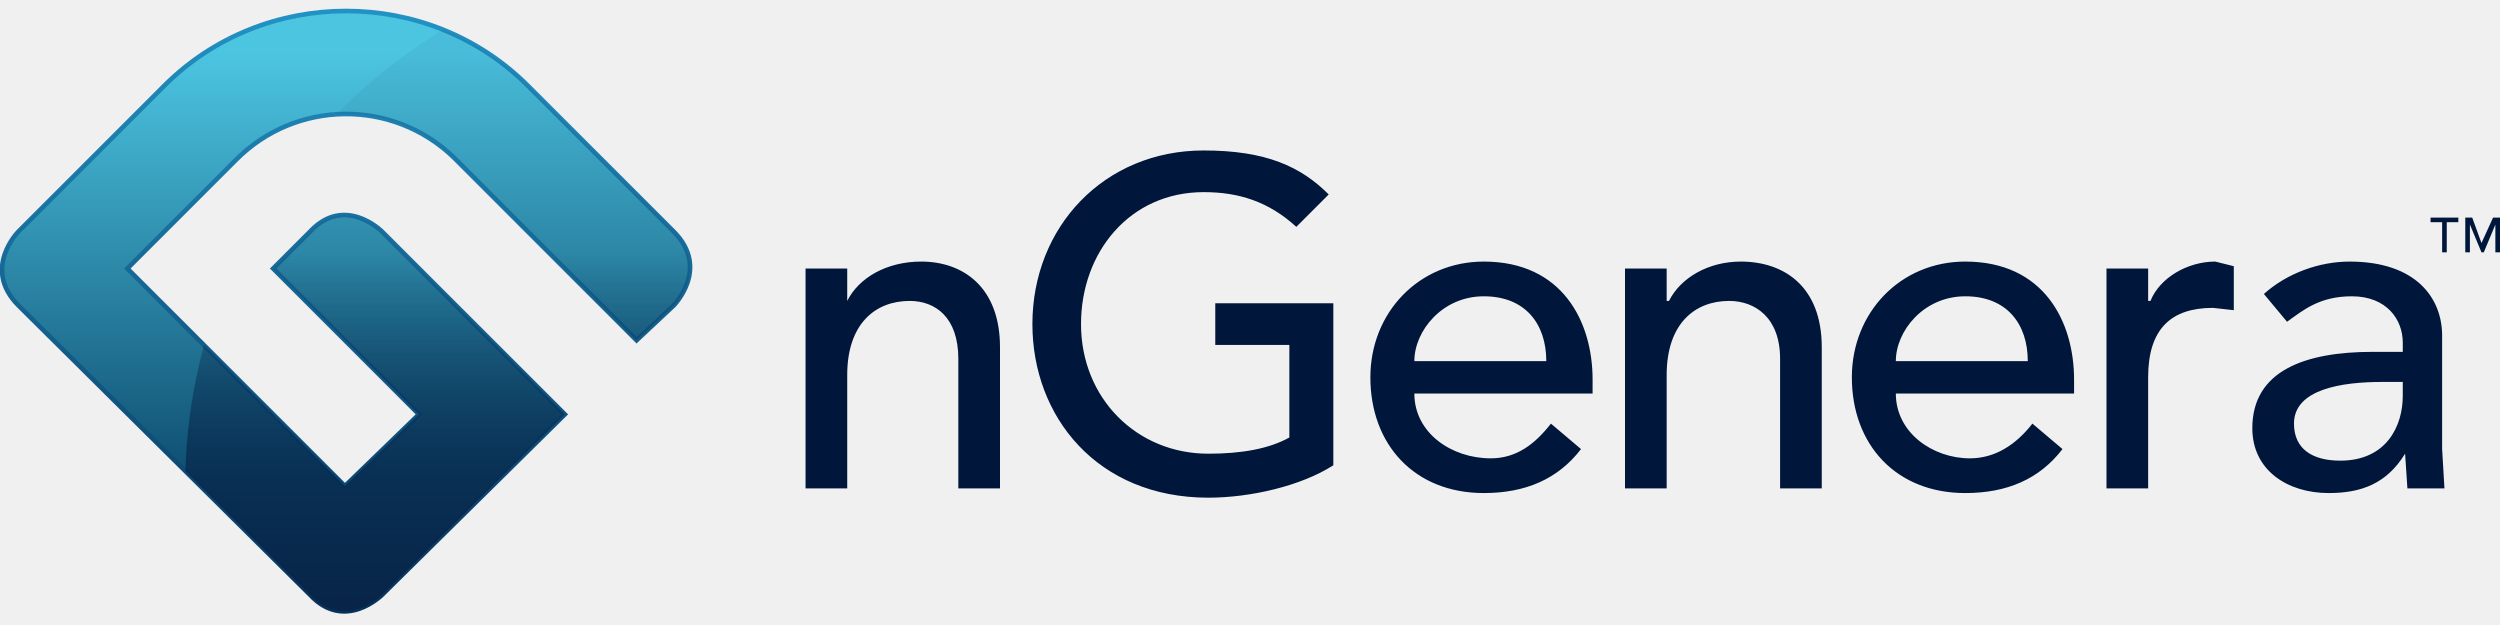
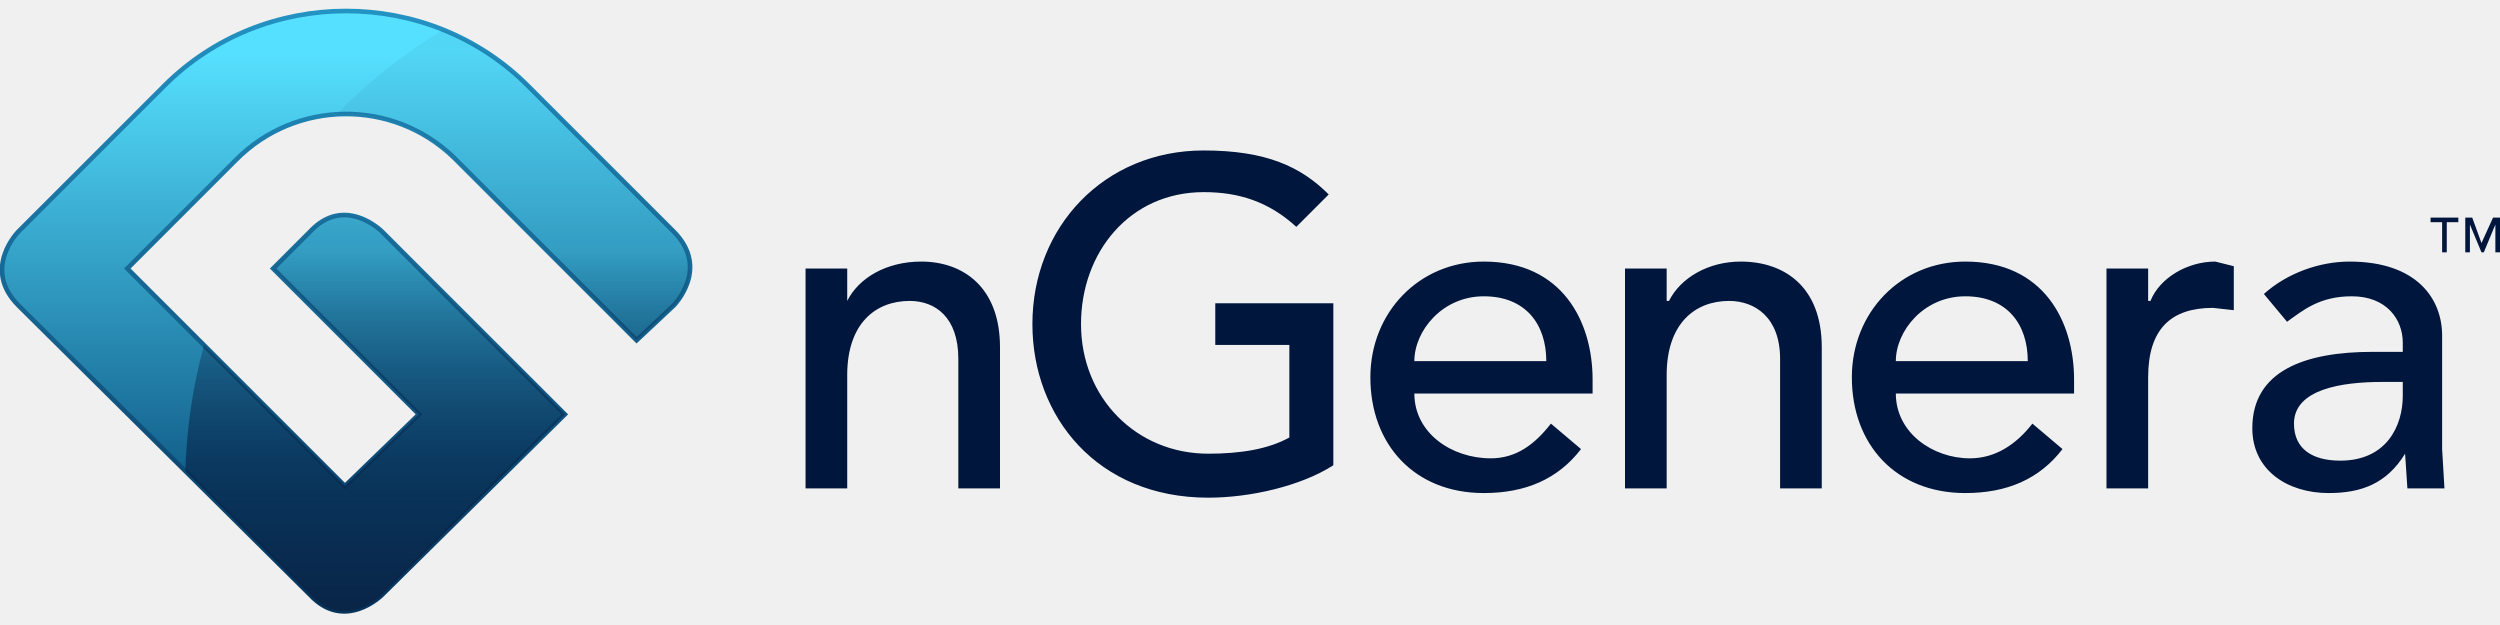
- <svg xmlns="http://www.w3.org/2000/svg" width="540" height="135" viewBox="0 0 1080 270">
+ <svg xmlns="http://www.w3.org/2000/svg" width="100%" viewBox="0 0 1080 270">
+   <style>
+     #wordmark {
+       fill: #00163c;
+     }
+     #symbol {
+       stroke: url(#symbol-stroke);
+     }
+     @media (prefers-color-scheme: dark) {
+       #symbol {
+         stroke: #06335c;
+       }
+       #wordmark {
+         fill: #fff;
+       }
+     }
+   </style>
  <defs>
-     <path id="a" d="M291 100c16 16 0 32 0 32l-16 15-79-79a67 67 0 0 0-94 1l-47 47 94 94 32-31-63-63 16-16c15-16 31 0 31 0l79 79-79 78s-16 16-31 0L8 132c-16-16 0-32 0-32l63-63c43-43 114-43 157 0l63 63z" />
-     <linearGradient id="b" x1="28%" x2="28%" y1="7%" y2="77%">
-       <stop offset="0%" stop-color="#4cc5e1" />
-       <stop offset="100%" stop-color="#0f4f72" />
+     <path id="symbol-shape" d="M291 100c16 16 0 32 0 32l-16 15-79-79a67 67 0 0 0-94 1l-47 47 94 94 32-31-63-63 16-16c15-16 31 0 31 0l79 79-79 78s-16 16-31 0L8 132c-16-16 0-32 0-32l63-63c43-43 114-43 157 0l63 63z" />
+     <linearGradient id="symbol-fill" x1="28%" x2="28%" y1="7%" y2="77%">
+       <stop offset="0%" stop-color="#56e0ff" />
+       <stop offset="100%" stop-color="#12608c" />
    </linearGradient>
-     <linearGradient id="c" x1="49%" x2="49%" y1="0" y2="100%">
-       <stop offset="0%" stop-color="#2292c4" />
-       <stop offset="100%" stop-color="#06325c" />
+     <linearGradient id="symbol-stroke" x1="49%" x2="49%" y1="0" y2="100%">
+       <stop offset="0%" stop-color="#2393c3" />
+       <stop offset="100%" stop-color="#06335c" />
    </linearGradient>
-     <linearGradient id="d" x1="14%" x2="14%" y1="28%" y2="61%">
-       <stop offset="0%" stop-color="#00173b" stop-opacity=".05" />
-       <stop offset="100%" stop-color="#082549" />
+     <linearGradient id="symbol-gloss" x1="14%" x2="14%" y1="28%" y2="61%">
+       <stop offset="0%" stop-color="#00163b" stop-opacity=".05" />
+       <stop offset="100%" stop-color="#092649" />
    </linearGradient>
  </defs>
-   <path fill="#00173B" d="M1055 96h-5v-2h12v2h-5v13h-2V96m10-2h3l4 11 5-11h3v15h-2V97l-5 12h-1l-5-12v12h-2V94M348 211h18v-49c0-22 12-32 27-32 11 0 21 7 21 25v56h18v-61c0-26-16-37-34-37-15 0-27 7-32 17v-14h-18v95m177-80v18h32v40c-9 5-21 7-35 7-31 0-55-24-55-56 0-31 21-57 53-57 15 0 28 4 40 15l14-14c-12-12-27-19-54-19-43 0-74 33-74 75 0 40 28 75 76 75 18 0 40-5 54-14v-70h-51m163 39v-6c0-25-13-51-47-51-28 0-49 22-49 50 0 29 19 50 49 50 18 0 32-6 42-19l-13-11c-7 9-15 15-26 15-17 0-33-11-33-28h77zm-77-14c0-13 12-28 30-28s27 12 27 28h-57zm91 55h18v-49c0-22 12-32 27-32 11 0 22 7 22 25v56h18v-61c0-26-16-37-35-37-14 0-26 7-31 17h-1v-14h-18v95m194-41v-6c0-25-13-51-47-51-28 0-49 22-49 50 0 29 19 50 49 50 18 0 32-6 42-19l-13-11c-7 9-16 15-27 15-16 0-32-11-32-28h77zm-77-14c0-13 12-28 30-28s27 12 27 28h-57zm91 55h18v-48c0-21 10-30 28-30l9 1v-19l-8-2c-12 0-24 7-28 17h-1v-14h-18v95m78-72c7-5 14-11 28-11 15 0 22 10 22 20v4h-13c-29 0-52 8-52 33 0 18 15 28 33 28 14 0 25-4 33-17l1 15h16l-1-17v-49c0-16-11-32-40-32-13 0-27 5-37 14l10 12zm50 26v6c0 13-7 28-27 28-12 0-20-5-20-16 0-15 21-18 38-18h9z" />
-   <mask id="e" fill="#fff">
-     <use href="#a" />
+   <path id="wordmark" d="M1055 96h-5v-2h12v2h-5v13h-2V96m10-2h3l4 11 5-11h3v15h-2V97l-5 12h-1l-5-12v12h-2V94M348 211h18v-49c0-22 12-32 27-32 11 0 21 7 21 25v56h18v-61c0-26-16-37-34-37-15 0-27 7-32 17v-14h-18v95m177-80v18h32v40c-9 5-21 7-35 7-31 0-55-24-55-56 0-31 21-57 53-57 15 0 28 4 40 15l14-14c-12-12-27-19-54-19-43 0-74 33-74 75 0 40 28 75 76 75 18 0 40-5 54-14v-70h-51m163 39v-6c0-25-13-51-47-51-28 0-49 22-49 50 0 29 19 50 49 50 18 0 32-6 42-19l-13-11c-7 9-15 15-26 15-17 0-33-11-33-28h77zm-77-14c0-13 12-28 30-28s27 12 27 28h-57zm91 55h18v-49c0-22 12-32 27-32 11 0 22 7 22 25v56h18v-61c0-26-16-37-35-37-14 0-26 7-31 17h-1v-14h-18v95m194-41v-6c0-25-13-51-47-51-28 0-49 22-49 50 0 29 19 50 49 50 18 0 32-6 42-19l-13-11c-7 9-16 15-27 15-16 0-32-11-32-28h77zm-77-14c0-13 12-28 30-28s27 12 27 28h-57zm91 55h18v-48c0-21 10-30 28-30l9 1v-19l-8-2c-12 0-24 7-28 17h-1v-14h-18v95m78-72c7-5 14-11 28-11 15 0 22 10 22 20v4h-13c-29 0-52 8-52 33 0 18 15 28 33 28 14 0 25-4 33-17l1 15h16l-1-17v-49c0-16-11-32-40-32-13 0-27 5-37 14l10 12zm50 26v6c0 13-7 28-27 28-12 0-20-5-20-16 0-15 21-18 38-18h9z" />
+   <mask id="symbol-mask" fill="#fff">
+     <use href="#symbol-shape" />
  </mask>
-   <use href="#a" fill="url(#b)" stroke="url(#c)" stroke-width="2" />
-   <circle cx="310" cy="210" r="230" fill="url(#d)" mask="url(#e)" />
+   <use id="symbol" href="#symbol-shape" fill="url(#symbol-fill)" stroke-width="2" />
+   <circle cx="310" cy="210" r="230" fill="url(#symbol-gloss)" mask="url(#symbol-mask)" />
</svg>
